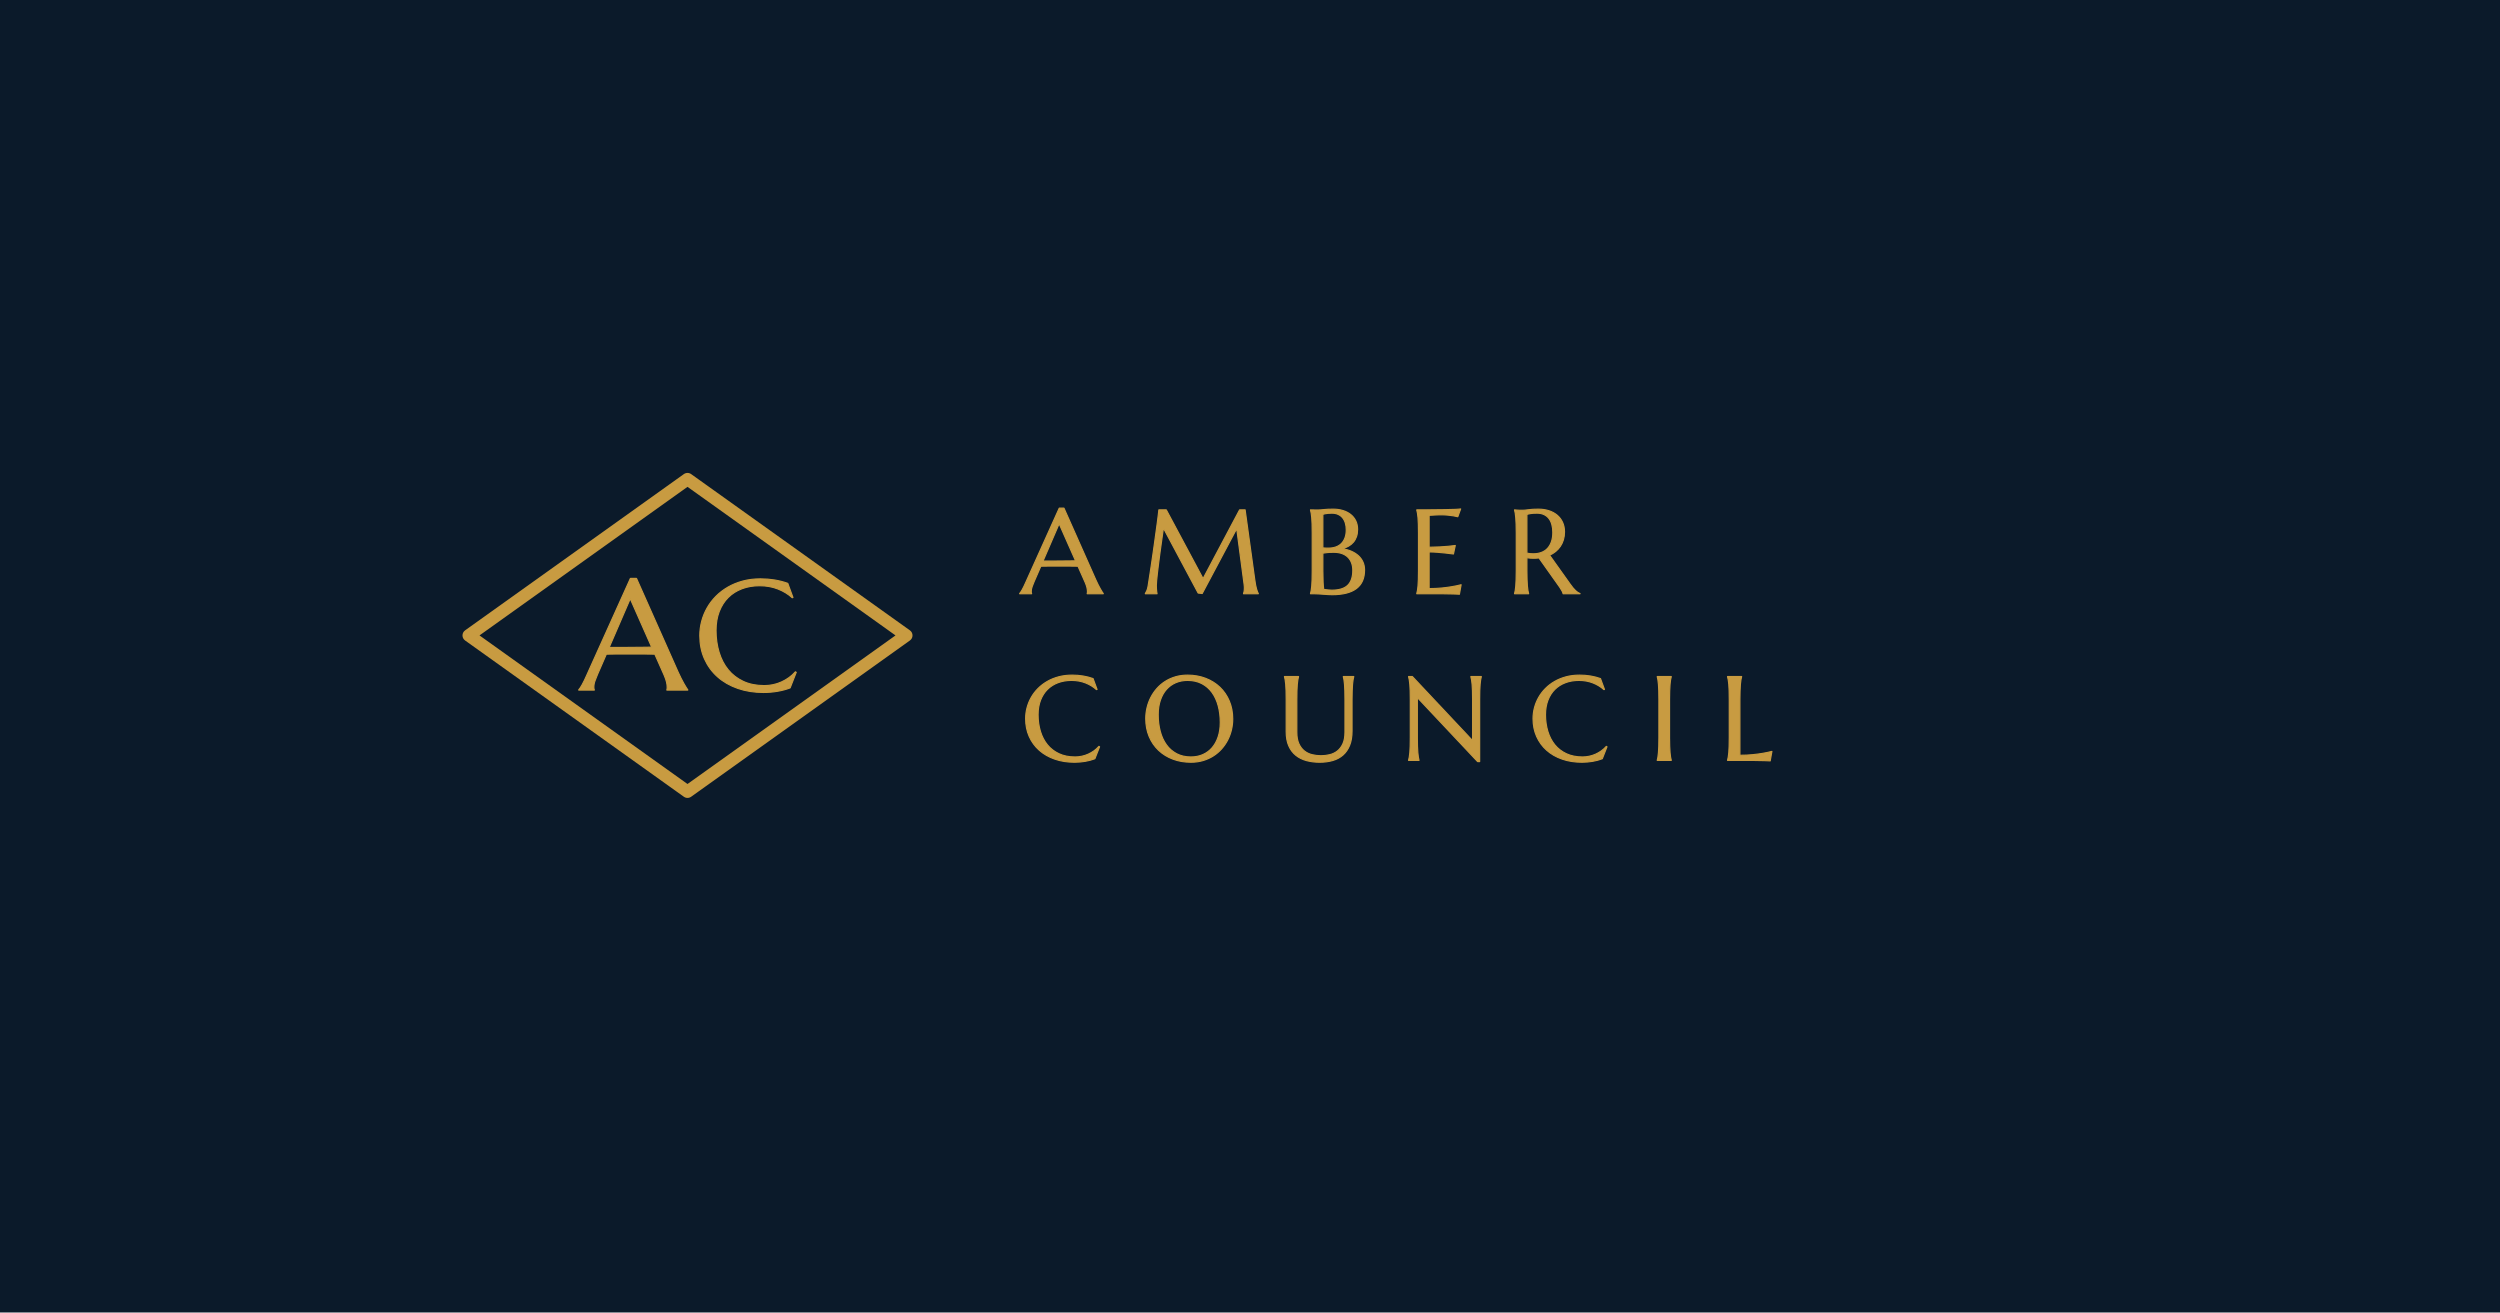
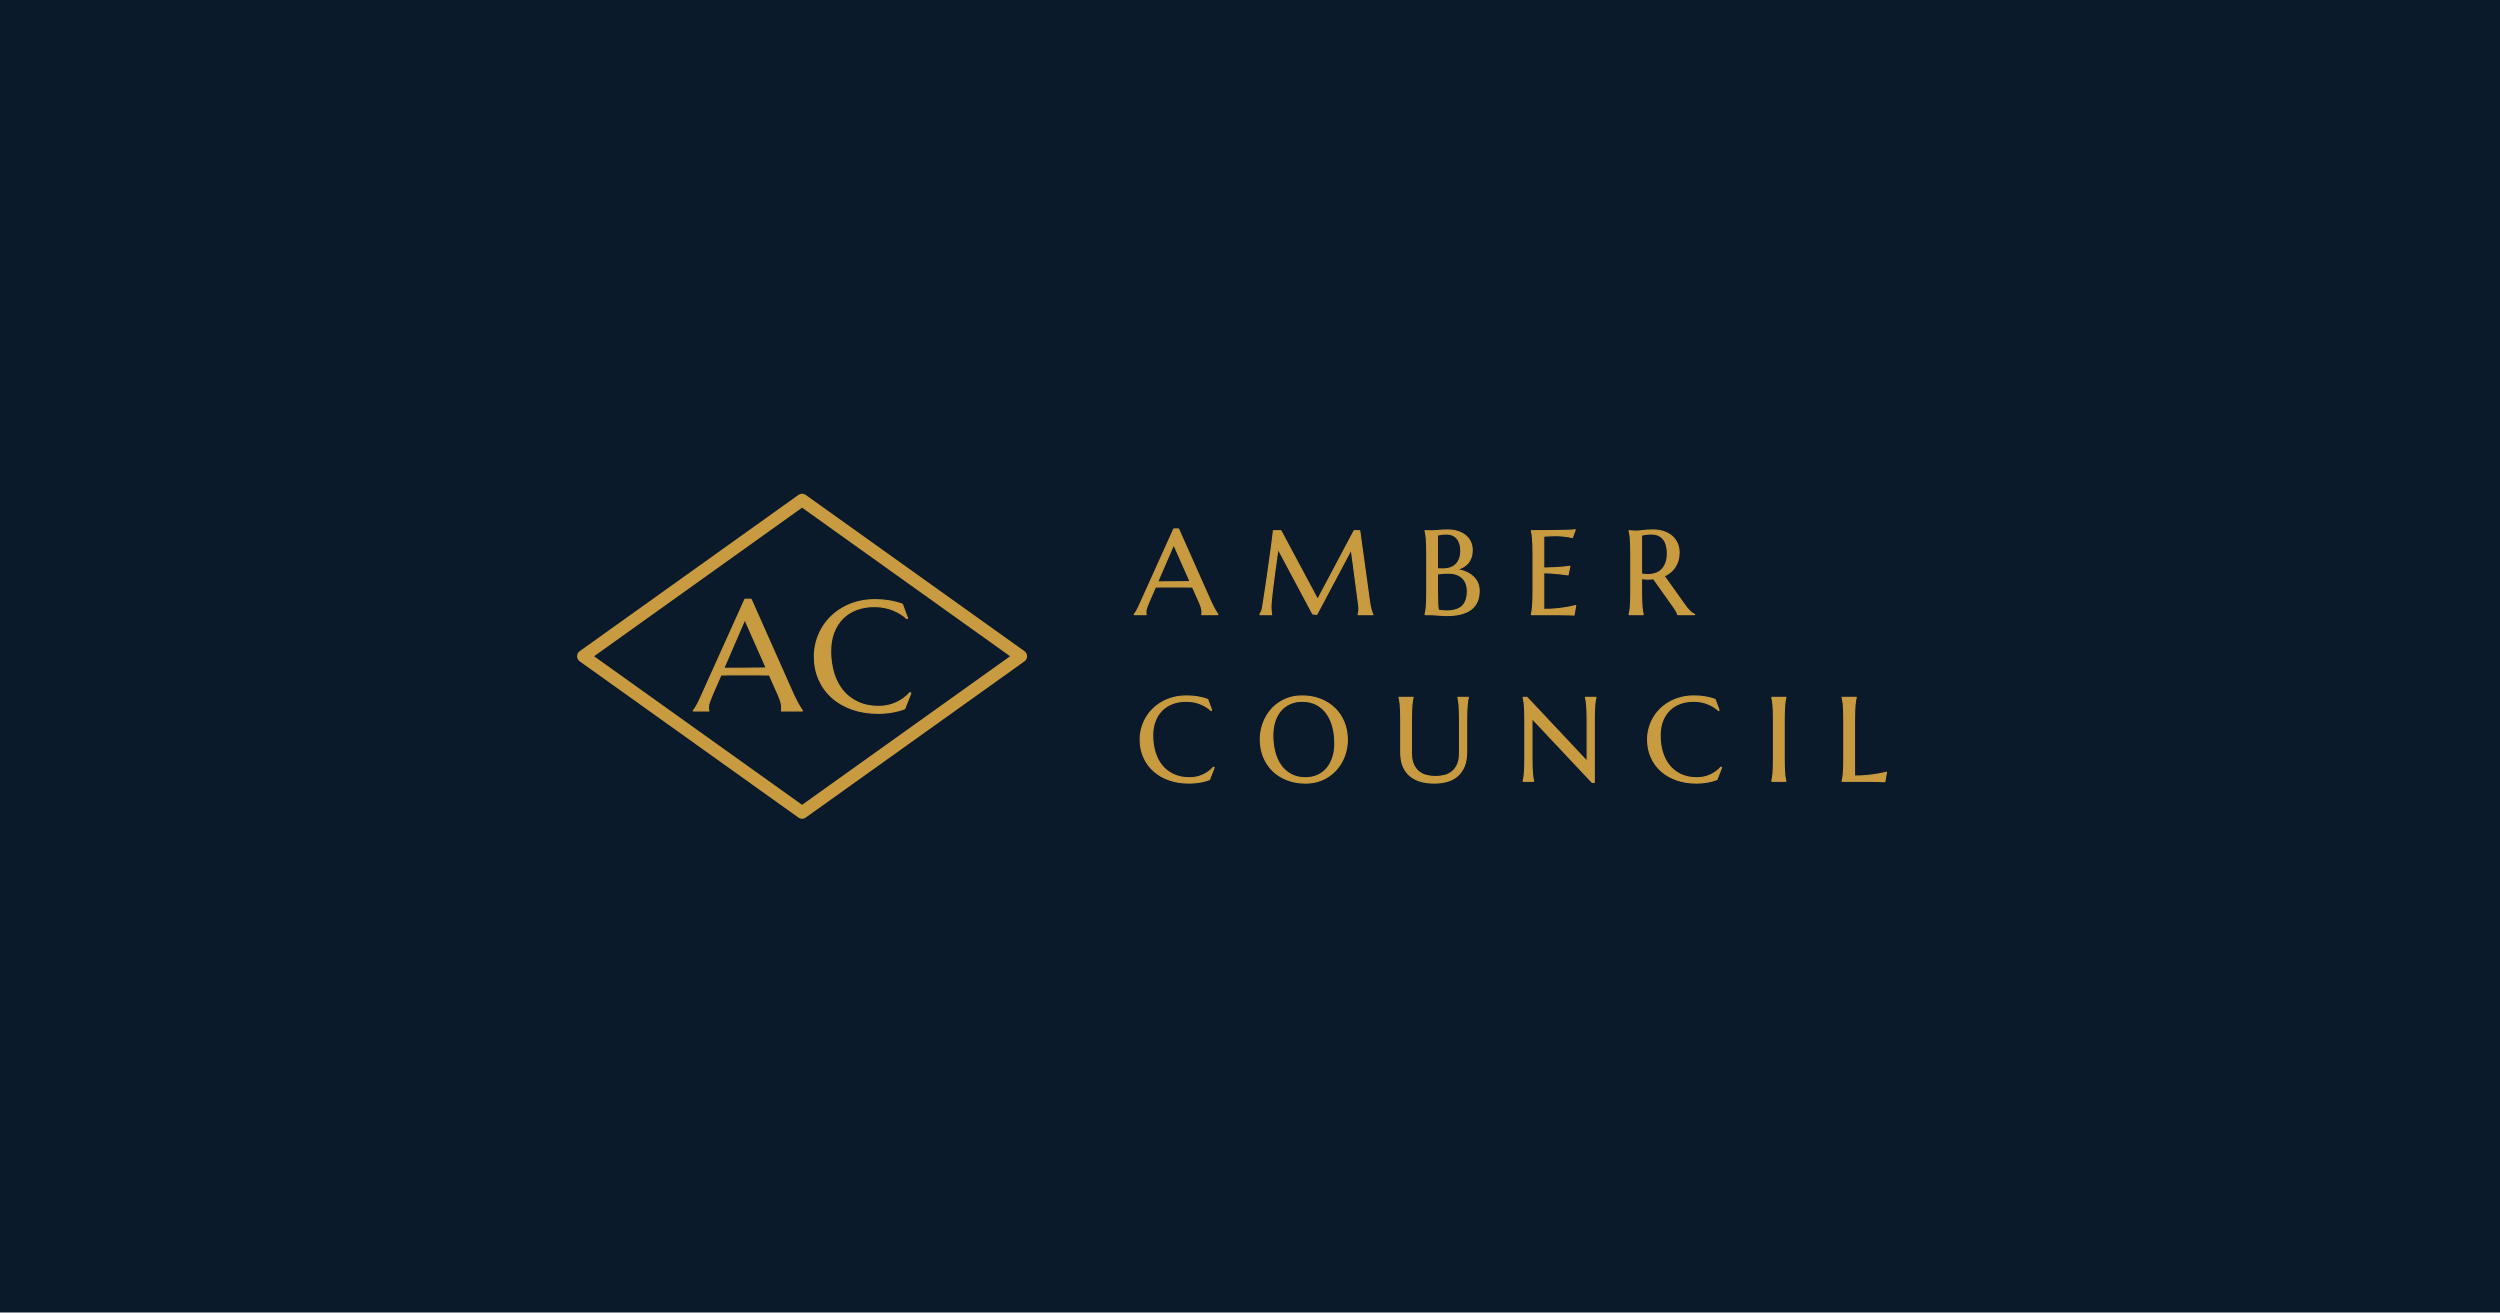
<svg xmlns="http://www.w3.org/2000/svg" width="1200" height="630" viewBox="0 0 1200 630">
  <rect width="1200" height="630" fill="#0b1a2a" />
-   <g transform="translate(200, 165) scale(2.5)">
+   <g transform="translate(255, 175) scale(2.5)">
    <g fill="none" stroke="#C89B41" stroke-width="2.4" stroke-linejoin="round">
      <path d="M52 26 L94 56 L52 86 L10 56 Z" />
    </g>
    <g transform="translate(31.41,66.50) scale(0.01465,-0.01465)" fill="#C89B41" stroke="#C89B41" stroke-width="15" stroke-linejoin="round">
      <path transform="translate(0.0,0)" d="M1135 0V4Q1137 9 1138.0 19.0Q1139 29 1139 37Q1139 68 1130.5 105.5Q1122 143 1098 199L977 471Q921 473 828.0 473.0Q735 473 627 473Q548 473 474.5 473.0Q401 473 342 471L227 207Q212 170 195.0 126.0Q178 82 178 37Q178 24 180.0 15.5Q182 7 184 4V0H-20V4Q-2 23 25.0 71.5Q52 120 84 193L657 1464H737L1280 242Q1299 199 1319.5 158.5Q1340 118 1358.0 86.0Q1376 54 1390.0 32.0Q1404 10 1409 4V0ZM487 559Q545 559 606.0 559.5Q667 560 725.5 560.5Q784 561 838.0 561.5Q892 562 936 563L655 1198L379 559Z" />
      <path transform="translate(1484.6,0)" d="M1303 1214 1294 1210Q1216 1282 1106.5 1325.0Q997 1368 866 1368Q740 1368 635.0 1328.5Q530 1289 454.5 1214.0Q379 1139 337.0 1030.0Q295 921 295 782Q295 629 335.0 496.5Q375 364 454.0 267.0Q533 170 651.5 114.5Q770 59 928 59Q985 59 1042.0 71.0Q1099 83 1151.5 106.5Q1204 130 1250.5 163.5Q1297 197 1335 240L1346 233L1266 29Q1191 0 1100.5 -15.5Q1010 -31 918 -31Q733 -31 579.5 22.5Q426 76 315.5 174.0Q205 272 143.5 409.5Q82 547 82 715Q82 810 106.5 902.0Q131 994 178.0 1077.0Q225 1160 294.0 1229.5Q363 1299 451.5 1350.0Q540 1401 646.5 1429.5Q753 1458 877 1458Q1070 1458 1235 1399Z" />
    </g>
    <g transform="translate(116.00,48.00) scale(0.01123,-0.01123)" fill="#C89B41" stroke="#C89B41" stroke-width="20" stroke-linejoin="round">
      <path transform="translate(0.0,0)" d="M1135 0V4Q1137 9 1138.0 19.0Q1139 29 1139 37Q1139 68 1130.5 105.5Q1122 143 1098 199L977 471Q921 473 828.0 473.0Q735 473 627 473Q548 473 474.5 473.0Q401 473 342 471L227 207Q212 170 195.0 126.0Q178 82 178 37Q178 24 180.0 15.5Q182 7 184 4V0H-20V4Q-2 23 25.0 71.5Q52 120 84 193L657 1464H737L1280 242Q1299 199 1319.5 158.5Q1340 118 1358.0 86.0Q1376 54 1390.0 32.0Q1404 10 1409 4V0ZM487 559Q545 559 606.0 559.5Q667 560 725.5 560.5Q784 561 838.0 561.5Q892 562 936 563L655 1198L379 559Z" />
      <path transform="translate(2056.8,0)" d="M72 4Q83 20 97.0 51.5Q111 83 119 131Q130 201 143.5 288.5Q157 376 171.5 472.0Q186 568 200.5 668.5Q215 769 228.5 866.5Q242 964 254.5 1054.5Q267 1145 277.0 1220.0Q287 1295 293.5 1350.5Q300 1406 303 1434H430L1059 258L1683 1434H1778L1942 246Q1949 190 1957.0 150.0Q1965 110 1973.0 81.5Q1981 53 1988.5 34.5Q1996 16 2003 4V0H1751V4Q1756 15 1760.5 40.0Q1765 65 1765 100Q1765 113 1764.0 126.5Q1763 140 1761 156L1634 1114L1044 4L975 12L381 1124Q346 887 320 686Q309 600 298.0 514.5Q287 429 278.5 355.0Q270 281 265.0 224.5Q260 168 260 141Q260 107 262.0 81.0Q264 55 266 37Q269 16 272 0H72Z" />
      <path transform="translate(4809.7,0)" d="M172 1042Q172 1127 170.0 1190.5Q168 1254 164.0 1300.5Q160 1347 154.5 1378.0Q149 1409 143 1430V1434Q163 1433 185 1433Q204 1432 227.5 1432.0Q251 1432 276 1432Q312 1432 373.5 1439.0Q435 1446 532 1446Q622 1446 698.0 1422.5Q774 1399 829.5 1355.0Q885 1311 916.5 1246.5Q948 1182 948 1100Q948 1031 929.0 976.5Q910 922 875.5 881.5Q841 841 792.5 813.5Q744 786 686 770Q771 757 841.0 726.5Q911 696 961.5 650.0Q1012 604 1039.5 542.5Q1067 481 1067 406Q1067 195 928.0 89.5Q789 -16 512 -16Q482 -16 442.0 -13.5Q402 -11 360.5 -8.0Q319 -5 279.0 -2.5Q239 0 209 0H143V4Q149 25 154.5 56.0Q160 87 164.0 133.0Q168 179 170.0 242.5Q172 306 172 391ZM539 709Q471 709 425.0 704.0Q379 699 354 694V391Q354 274 358.0 198.0Q362 122 369 74Q407 69 445.0 65.0Q483 61 506 61Q693 61 779.5 144.5Q866 228 866 401Q866 469 845.5 525.5Q825 582 784.5 623.0Q744 664 682.5 686.5Q621 709 539 709ZM354 784Q382 781 404.0 780.5Q426 780 451 780Q519 780 575.0 799.5Q631 819 670.5 858.0Q710 897 732.0 955.5Q754 1014 754 1092Q754 1157 738.0 1210.0Q722 1263 690.5 1300.5Q659 1338 613.0 1358.0Q567 1378 508 1378Q470 1378 441.5 1375.0Q413 1372 393 1368Q370 1364 354 1358Z" />
      <path transform="translate(6626.5,0)" d="M143 1434Q268 1434 391.5 1435.0Q515 1436 618.0 1437.5Q721 1439 794.0 1442.0Q867 1445 893 1450L844 1317Q811 1326 767 1333Q729 1339 674.5 1344.5Q620 1350 549 1350Q525 1350 491.5 1348.5Q458 1347 427 1345Q391 1343 354 1341V795Q457 796 540.0 801.0Q623 806 681 811Q749 817 801 825L770 680Q701 689 629 697Q567 704 494.0 709.5Q421 715 354 715V88Q472 88 571.0 98.0Q670 108 744 121Q830 135 901 154L872 -8Q860 -7 836.0 -6.0Q812 -5 782.5 -4.0Q753 -3 720.5 -2.5Q688 -2 659.0 -1.5Q630 -1 607.5 -0.5Q585 0 575 0H143V4Q149 25 154.5 56.0Q160 87 164.0 133.0Q168 179 170.0 242.5Q172 306 172 391V1042Q172 1127 170.0 1190.5Q168 1254 164.0 1300.5Q160 1347 154.5 1378.0Q149 1409 143 1430V1434Z" />
      <path transform="translate(8298.3,0)" d="M354 391Q354 306 356.5 242.5Q359 179 362.5 133.0Q366 87 371.5 56.0Q377 25 383 4V0H143V4Q149 25 154.5 56.0Q160 87 163.5 133.0Q167 179 169.5 242.0Q172 305 172 391V1042Q172 1127 169.5 1190.5Q167 1254 163.5 1300.0Q160 1346 154.5 1377.5Q149 1409 143 1430V1434L185 1430Q204 1428 227.5 1427.5Q251 1427 276 1427Q315 1427 381.5 1436.5Q448 1446 551 1446Q647 1446 728.5 1420.0Q810 1394 870.0 1344.0Q930 1294 963.5 1221.5Q997 1149 997 1057Q997 985 978.5 923.5Q960 862 926.5 812.0Q893 762 846.0 723.5Q799 685 741 659L1092 166Q1118 129 1140.5 102.0Q1163 75 1183.5 55.5Q1204 36 1223.0 23.5Q1242 11 1262 4V0H973Q970 19 953.5 50.5Q937 82 915 113L561 612Q538 610 515.0 608.5Q492 607 468 607Q440 607 411.5 609.0Q383 611 354 616ZM354 694Q381 688 409.0 685.5Q437 683 463 683Q538 683 600.0 705.5Q662 728 705.5 774.0Q749 820 773.0 888.5Q797 957 797 1049Q797 1124 780.0 1185.0Q763 1246 729.5 1288.5Q696 1331 645.0 1354.5Q594 1378 526 1378Q457 1378 416.0 1371.0Q375 1364 354 1356Z" />
    </g>
    <g transform="translate(116.00,80.00) scale(0.01123,-0.01123)" fill="#C89B41" stroke="#C89B41" stroke-width="20" stroke-linejoin="round">
      <path transform="translate(0.0,0)" d="M1303 1214 1294 1210Q1216 1282 1106.5 1325.0Q997 1368 866 1368Q740 1368 635.0 1328.5Q530 1289 454.5 1214.0Q379 1139 337.0 1030.0Q295 921 295 782Q295 629 335.0 496.5Q375 364 454.0 267.0Q533 170 651.5 114.5Q770 59 928 59Q985 59 1042.0 71.0Q1099 83 1151.5 106.5Q1204 130 1250.5 163.5Q1297 197 1335 240L1346 233L1266 29Q1191 0 1100.5 -15.5Q1010 -31 918 -31Q733 -31 579.5 22.5Q426 76 315.5 174.0Q205 272 143.5 409.5Q82 547 82 715Q82 810 106.5 902.0Q131 994 178.0 1077.0Q225 1160 294.0 1229.5Q363 1299 451.5 1350.0Q540 1401 646.5 1429.5Q753 1458 877 1458Q1070 1458 1235 1399Z" />
      <path transform="translate(2053.8,0)" d="M797 1458Q964 1458 1105.5 1403.5Q1247 1349 1350.0 1250.5Q1453 1152 1511.0 1014.0Q1569 876 1569 709Q1569 614 1547.0 522.0Q1525 430 1482.5 348.0Q1440 266 1378.0 196.5Q1316 127 1236.5 76.5Q1157 26 1061.0 -2.5Q965 -31 854 -31Q687 -31 545.5 22.5Q404 76 301.0 174.0Q198 272 140.0 409.5Q82 547 82 715Q82 810 104.0 902.0Q126 994 168.5 1077.0Q211 1160 272.5 1229.5Q334 1299 413.5 1350.0Q493 1401 589.5 1429.5Q686 1458 797 1458ZM854 59Q965 59 1057.0 99.0Q1149 139 1215.5 215.0Q1282 291 1319.0 400.5Q1356 510 1356 649Q1356 803 1320.5 934.5Q1285 1066 1215.0 1162.5Q1145 1259 1040.5 1313.5Q936 1368 797 1368Q686 1368 594.0 1328.5Q502 1289 435.5 1214.0Q369 1139 332.0 1030.0Q295 921 295 782Q295 629 330.0 496.5Q365 364 435.0 267.0Q505 170 610.0 114.5Q715 59 854 59Z" />
      <path transform="translate(4372.7,0)" d="M1169 1042Q1169 1127 1167.0 1190.5Q1165 1254 1161.0 1300.5Q1157 1347 1152.0 1378.0Q1147 1409 1141 1430V1434H1319V1430Q1313 1409 1307.5 1378.0Q1302 1347 1298.5 1300.5Q1295 1254 1292.5 1190.5Q1290 1127 1290 1042V502Q1290 359 1249.0 258.0Q1208 157 1135.0 92.5Q1062 28 960.0 -1.5Q858 -31 737 -31Q616 -31 511.5 -3.0Q407 25 329.5 87.5Q252 150 208.0 249.5Q164 349 164 492V1042Q164 1127 162.0 1190.5Q160 1254 156.0 1300.5Q152 1347 146.5 1378.0Q141 1409 135 1430V1434H375V1430Q369 1409 363.5 1378.0Q358 1347 354.0 1300.5Q350 1254 348.0 1190.5Q346 1127 346 1042V481Q346 362 381.5 284.5Q417 207 475.0 161.5Q533 116 607.0 98.0Q681 80 758 80Q835 80 909.0 98.0Q983 116 1040.5 161.5Q1098 207 1133.5 284.5Q1169 362 1169 481Z" />
      <path transform="translate(6494.5,0)" d="M199 1434 1229 338V1042Q1229 1127 1227.0 1190.5Q1225 1254 1221.0 1300.5Q1217 1347 1211.5 1378.0Q1206 1409 1200 1430V1434H1378V1430Q1372 1409 1367.0 1378.0Q1362 1347 1358.0 1300.5Q1354 1254 1352.0 1190.5Q1350 1127 1350 1042V-20H1315L285 1075V391Q285 306 287.0 242.5Q289 179 293.0 133.0Q297 87 302.0 56.0Q307 25 313 4V0H135V4Q141 25 146.5 56.0Q152 87 156.0 133.0Q160 179 162.0 242.5Q164 306 164 391V1042Q164 1127 162.0 1190.5Q160 1254 156.0 1300.5Q152 1347 146.5 1378.0Q141 1409 135 1430V1434Z" />
      <path transform="translate(8675.3,0)" d="M1303 1214 1294 1210Q1216 1282 1106.5 1325.0Q997 1368 866 1368Q740 1368 635.0 1328.5Q530 1289 454.5 1214.0Q379 1139 337.0 1030.0Q295 921 295 782Q295 629 335.0 496.5Q375 364 454.0 267.0Q533 170 651.5 114.5Q770 59 928 59Q985 59 1042.0 71.0Q1099 83 1151.5 106.5Q1204 130 1250.5 163.5Q1297 197 1335 240L1346 233L1266 29Q1191 0 1100.5 -15.5Q1010 -31 918 -31Q733 -31 579.5 22.5Q426 76 315.5 174.0Q205 272 143.5 409.5Q82 547 82 715Q82 810 106.5 902.0Q131 994 178.0 1077.0Q225 1160 294.0 1229.5Q363 1299 451.5 1350.0Q540 1401 646.5 1429.5Q753 1458 877 1458Q1070 1458 1235 1399Z" />
      <path transform="translate(10729.1,0)" d="M152 4Q158 25 163.0 56.0Q168 87 172.0 133.0Q176 179 178.0 242.5Q180 306 180 391V1042Q180 1127 178.0 1190.5Q176 1254 172.0 1300.5Q168 1347 163.0 1378.0Q158 1409 152 1430V1434H391V1430Q385 1409 379.5 1378.0Q374 1347 370.5 1300.5Q367 1254 364.5 1190.5Q362 1127 362 1042V391Q362 306 364.5 242.5Q367 179 370.5 133.0Q374 87 379.5 56.0Q385 25 391 4V0H152Z" />
      <path transform="translate(11940.0,0)" d="M354 88Q472 88 571.0 98.0Q670 108 744 121Q830 135 901 154L872 -8Q860 -7 836.0 -6.0Q812 -5 782.5 -4.0Q753 -3 720.5 -2.5Q688 -2 659.0 -1.5Q630 -1 607.5 -0.5Q585 0 575 0H143V4Q149 25 154.5 56.0Q160 87 164.0 133.0Q168 179 170.0 242.5Q172 306 172 391V1042Q172 1127 170.0 1190.5Q168 1254 164.0 1300.5Q160 1347 154.5 1378.0Q149 1409 143 1430V1434H383V1430Q377 1409 371.5 1378.0Q366 1347 362.5 1300.5Q359 1254 356.5 1190.5Q354 1127 354 1042Z" />
    </g>
  </g>
</svg>
